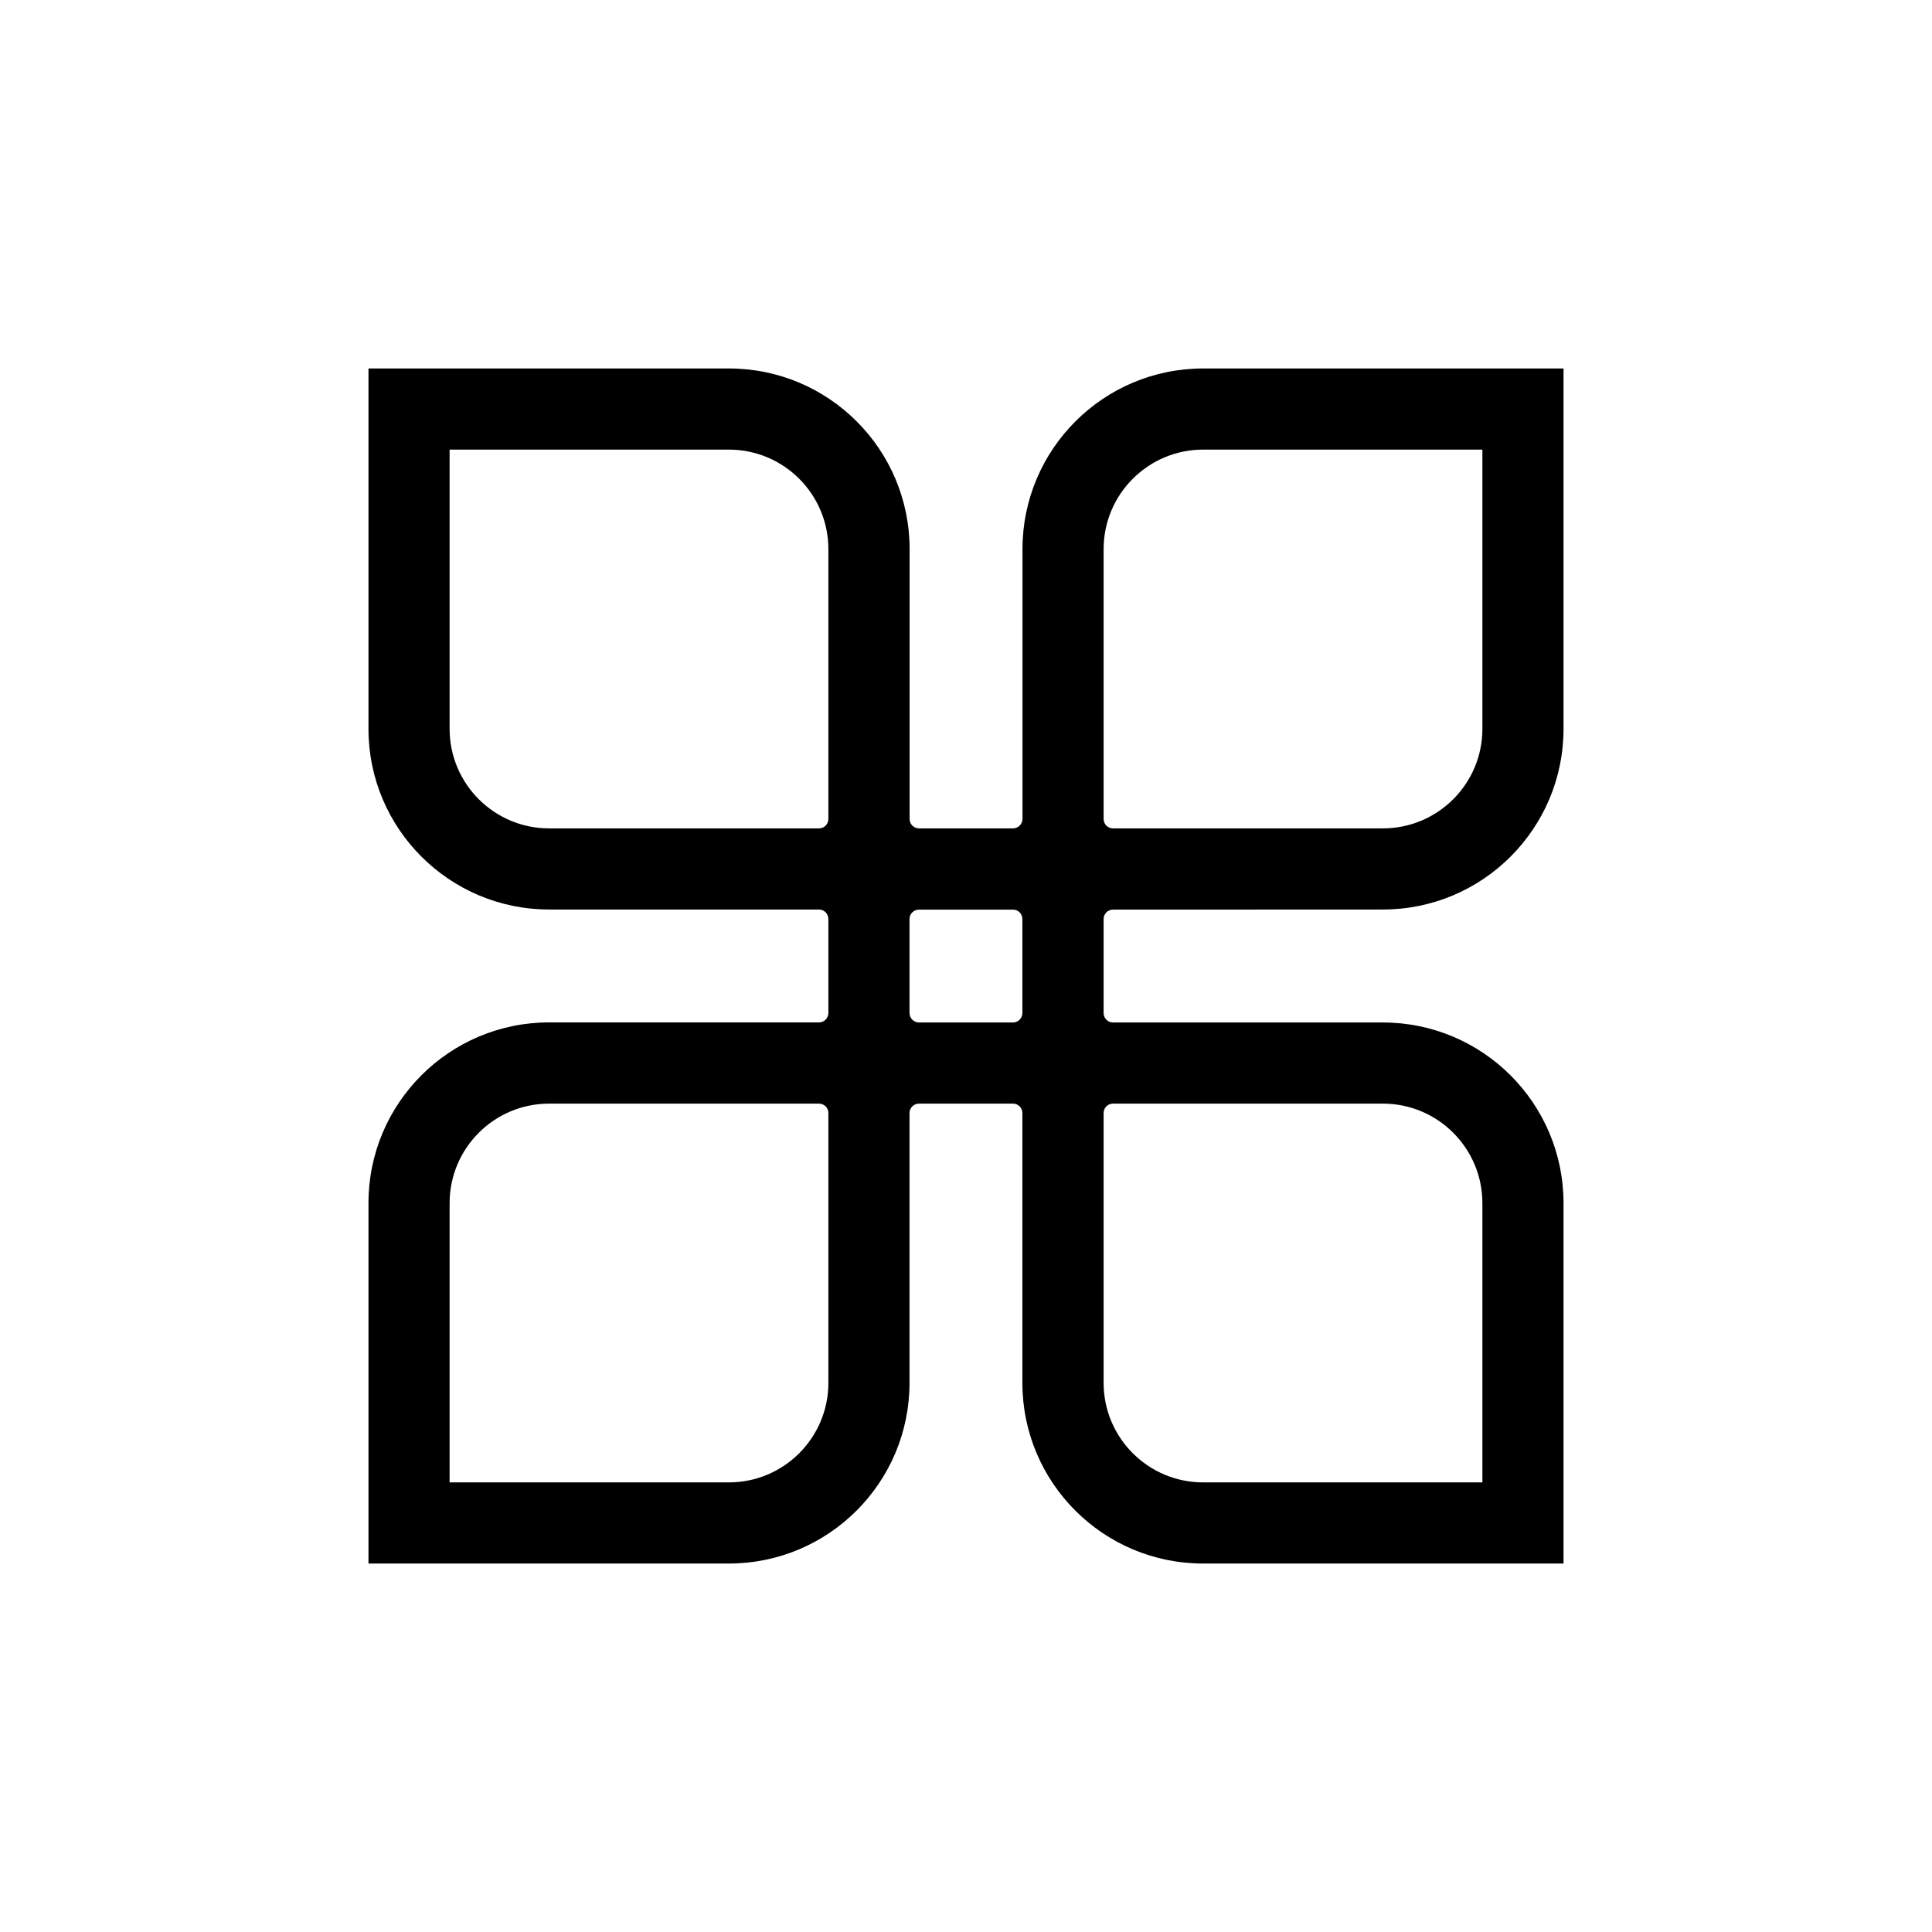
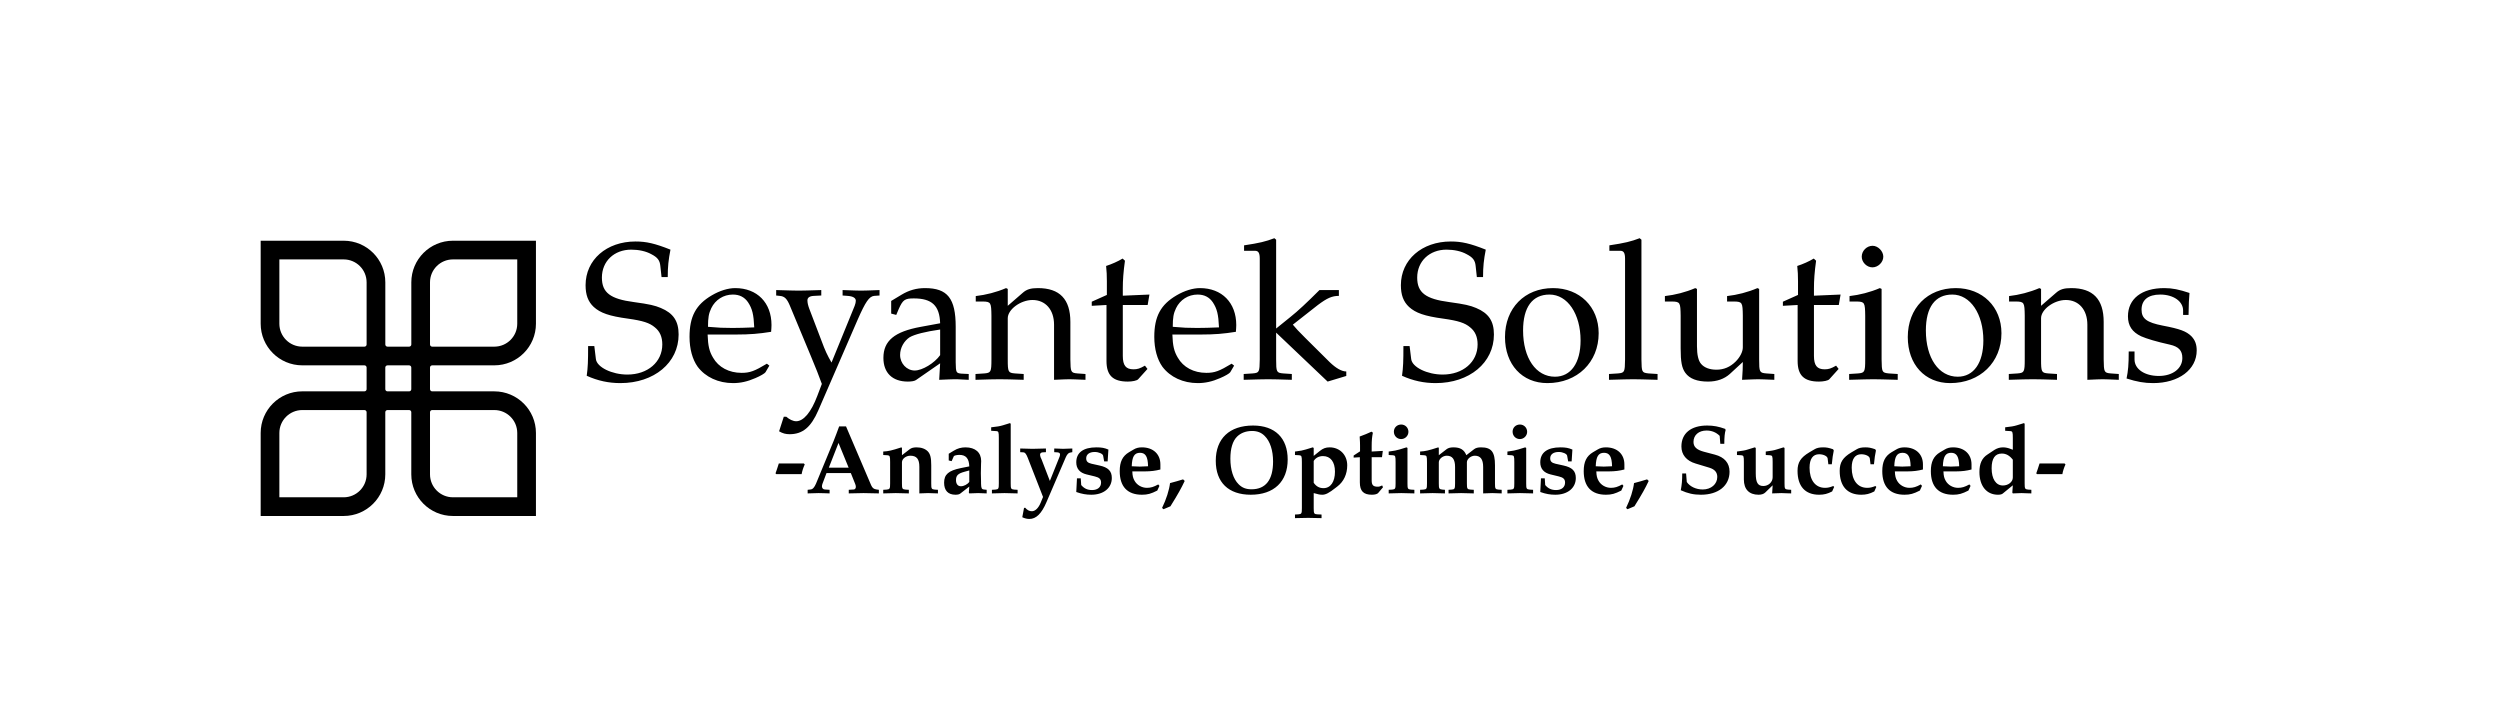
- <svg xmlns="http://www.w3.org/2000/svg" version="1.1" width="194" height="194" viewBox="0 0 194 194">
+ <svg xmlns="http://www.w3.org/2000/svg" version="1.1" width="617.593" height="173.467" viewBox="0 0 617.593 173.467">
  <defs>
    <clipPath id="clip_0">
-       <path transform="matrix(1,0,0,-1,0,194)" d="M36 36H158V158H36Z" />
+       <path transform="matrix(1,0,0,-1,0,173.4667)" d="M182.239 37H521.354V85H182.239Z" />
+     </clipPath>
+     <clipPath id="clip_1">
+       <path transform="matrix(1,0,0,-1,0,173.4667)" d="M63.397 45H133.397V115H63.397Z" />
+     </clipPath>
+     <clipPath id="clip_2">
+       <path transform="matrix(1,0,0,-1,0,173.4667)" d="M27.799 53.266H589.794V141.668H27.799Z" />
    </clipPath>
  </defs>
  <g clip-path="url(#clip_0)">
-     <path transform="matrix(1,0,0,-1,0,194)" d="M37 157V120.812C37 110.796 45.124 102.672 55.141 102.672H82.234C82.759 102.672 83.181 102.24 83.181 101.716V92.284C83.181 91.759 82.759 91.337 82.234 91.337H55.141C45.124 91.337 37 83.214 37 73.197V37H73.188C83.204 37 91.328 45.124 91.328 55.141V82.234C91.328 82.759 91.759 83.181 92.284 83.181H101.716C102.241 83.181 102.662 82.759 102.662 82.234V55.141C102.662 45.124 110.786 37 120.803 37H157V73.187C157 83.204 148.876 91.328 138.859 91.328H111.766C111.241 91.328 110.819 91.759 110.819 92.284V101.716C110.819 102.241 111.241 102.662 111.766 102.662L138.859 102.672C148.876 102.672 157 110.796 157 120.812V157H120.812C110.796 157 102.672 148.876 102.672 138.859V111.766C102.672 111.241 102.24 110.819 101.716 110.819H92.284C91.759 110.819 91.337 111.241 91.338 111.766V138.859C91.338 148.876 83.214 157 73.197 157H37ZM45.147 148.853H73.188C78.704 148.853 83.181 144.376 83.181 138.859V111.766C83.181 111.241 82.759 110.819 82.234 110.819H55.141C49.624 110.819 45.147 115.296 45.147 120.812V148.853ZM120.812 148.853H148.853V120.812C148.853 115.296 144.376 110.819 138.859 110.819H111.766C111.241 110.819 110.819 111.241 110.819 111.766V138.859C110.819 144.376 115.296 148.853 120.812 148.853ZM92.284 102.662H101.716C102.241 102.662 102.662 102.24 102.662 101.716V92.284C102.665 91.759 102.243 91.328 101.716 91.328H92.284C91.759 91.328 91.328 91.759 91.328 92.284V101.716C91.328 102.241 91.759 102.662 92.284 102.662ZM55.141 83.181H82.234C82.759 83.181 83.181 82.759 83.181 82.234V55.141C83.181 49.624 78.705 45.147 73.188 45.147H45.147V73.187C45.147 78.704 49.624 83.181 55.141 83.181ZM111.766 83.181H138.859C144.376 83.181 148.853 78.704 148.853 73.187V45.147H120.812C115.296 45.147 110.819 49.624 110.819 55.141V82.234C110.819 82.759 111.241 83.181 111.766 83.181ZM111.766 83.181" />
+     <text xml:space="preserve" transform="matrix(1 0 -0 1 191.191 121.8105)" font-size="24" font-family="Palatino" font-weight="bold">
+       <tspan y="0" x="0 7.992 26.659 41.318 53.318 61.31 74.659 85.31 97.31 103.31 109.31 129.302 143.962 151.954 159.946 181.286 189.278 199.93 211.93 217.93 223.93 238.589 253.248 263.899 274.55 286.55 298.55 313.21">-Analyse, Optimise, Succeed-</tspan>
+     </text>
+   </g>
+   <g clip-path="url(#clip_1)">
+     <path transform="matrix(1,0,0,-1,0,173.4667)" d="M64.397 114V93.494C64.397 87.817 69 83.214 74.676 83.214H90.029C90.327 83.214 90.566 82.97 90.566 82.672V77.328C90.566 77.03 90.327 76.791 90.029 76.791H74.676C69 76.791 64.397 72.187 64.397 66.512V46H84.903C90.579 46 95.182 50.604 95.182 56.28V71.633C95.182 71.93 95.427 72.169 95.724 72.169H101.069C101.366 72.169 101.605 71.93 101.605 71.633V56.28C101.605 50.603 106.209 46 111.885 46H132.397V66.506C132.397 72.183 127.793 76.786 122.117 76.786H106.764C106.466 76.786 106.227 77.03 106.227 77.328V82.672C106.227 82.97 106.466 83.209 106.764 83.209L122.117 83.214C127.793 83.214 132.397 87.818 132.397 93.494V114H111.89C106.214 114 101.611 109.396 101.611 103.72V88.367C101.611 88.07 101.366 87.831 101.069 87.831H95.724C95.427 87.831 95.188 88.07 95.188 88.367V103.72C95.188 109.397 90.584 114 84.908 114H64.397ZM69.013 109.383H84.903C88.029 109.383 90.566 106.847 90.566 103.72V88.367C90.566 88.07 90.327 87.831 90.029 87.831H74.676C71.55 87.831 69.013 90.367 69.013 93.494V109.383ZM111.89 109.383H127.78V93.494C127.78 90.367 125.244 87.831 122.117 87.831H106.764C106.466 87.831 106.227 88.07 106.227 88.367V103.72C106.227 106.847 108.763 109.383 111.89 109.383ZM95.724 83.209H101.069C101.366 83.209 101.605 82.97 101.605 82.672V77.328C101.607 77.03 101.368 76.786 101.069 76.786H95.724C95.427 76.786 95.182 77.03 95.182 77.328V82.672C95.182 82.97 95.427 83.209 95.724 83.209ZM74.676 72.169H90.029C90.327 72.169 90.566 71.93 90.566 71.633V56.28C90.566 53.153 88.03 50.617 84.903 50.617H69.013V66.506C69.013 69.633 71.549 72.169 74.676 72.169ZM106.764 72.169H122.117C125.243 72.169 127.78 69.633 127.78 66.506V50.617H111.89C108.764 50.617 106.227 53.153 106.227 56.28V71.633C106.227 71.93 106.466 72.169 106.764 72.169ZM106.764 72.169" />
+   </g>
+   <g clip-path="url(#clip_2)">
+     <text xml:space="preserve" transform="matrix(1 0 -0 1 143.5035 93.68754)" font-size="48" font-family="Palatino">
+       <tspan y="0" x="0 25.195 48.187 74.885 98.885 126.821 142.478 165.47 192.168 204.168 229.363 255.566 269.534 298.478 314.136 328.104 354.307 382.243">Seyantek Solutions</tspan>
+     </text>
  </g>
</svg>
